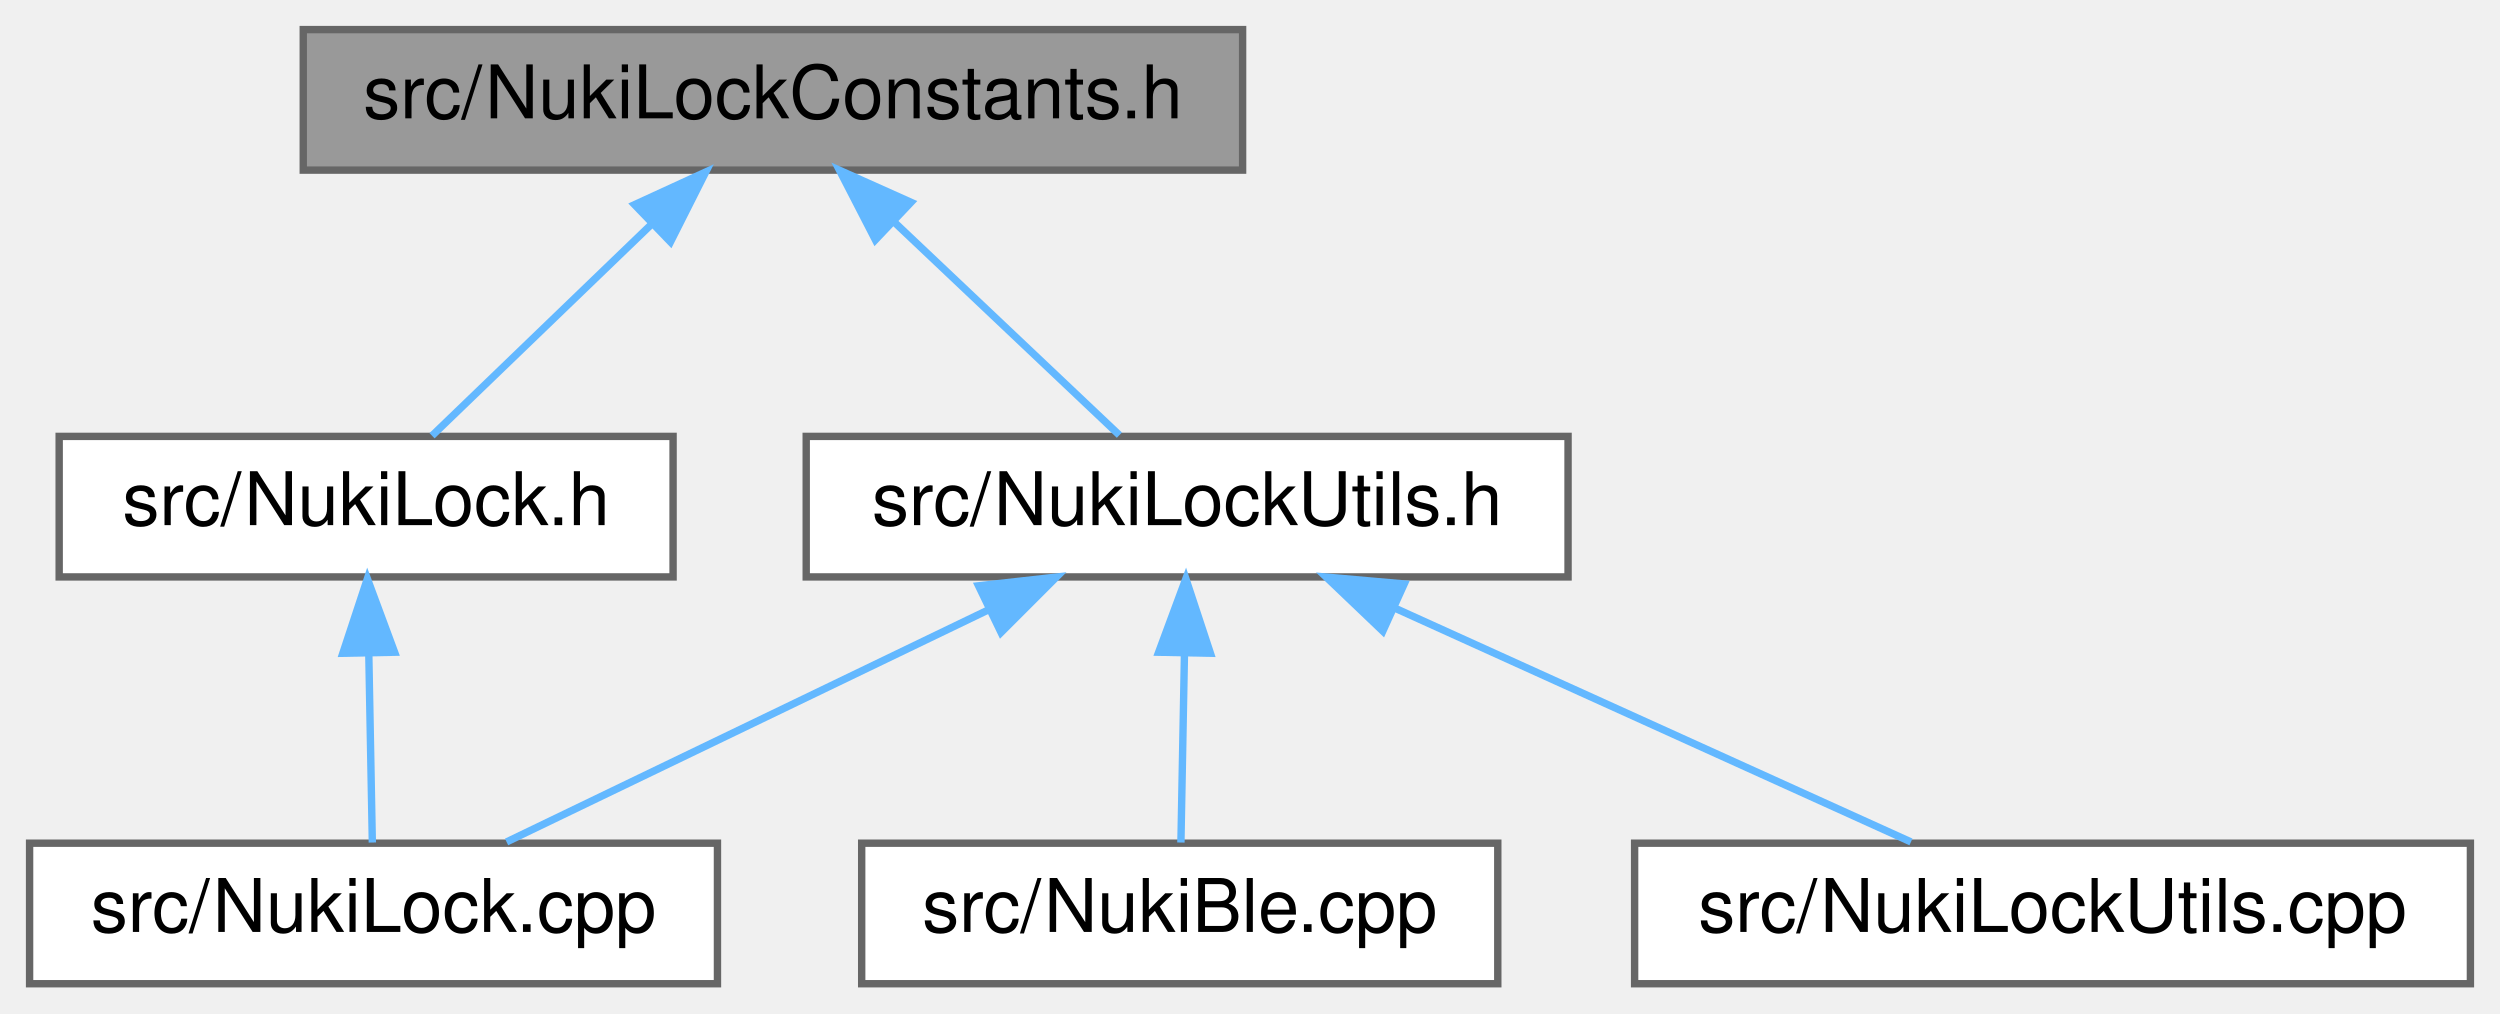
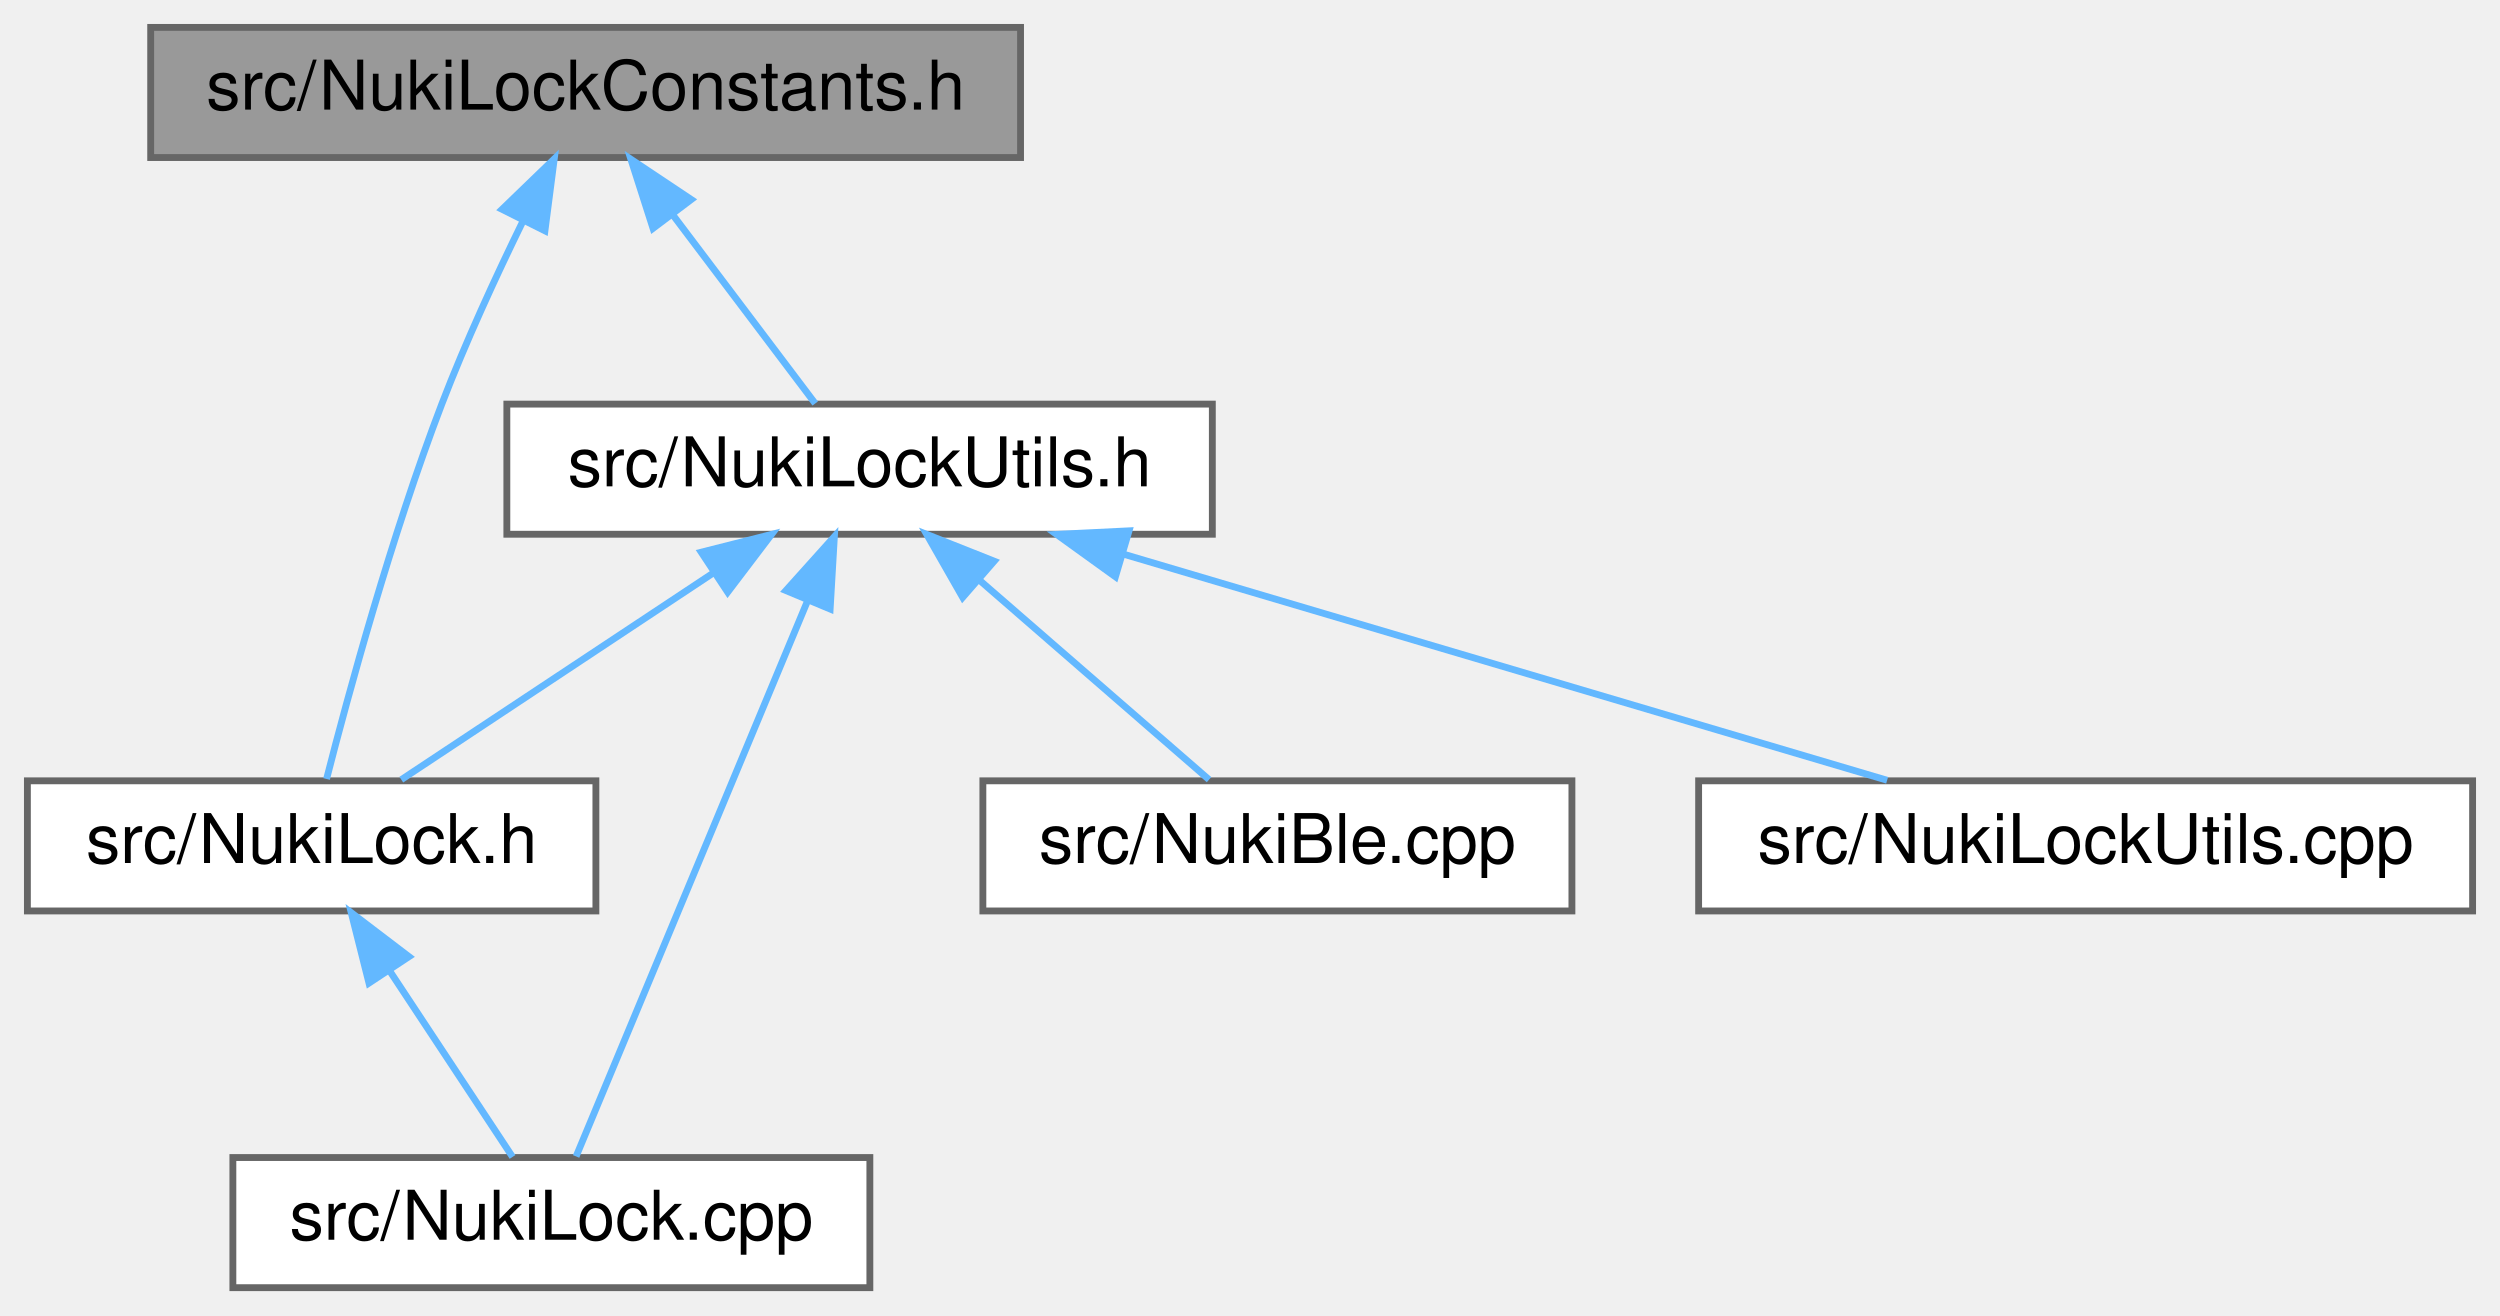
- <svg xmlns="http://www.w3.org/2000/svg" xmlns:xlink="http://www.w3.org/1999/xlink" width="338pt" height="137pt" viewBox="0.00 0.00 338.00 137.00">
-   <g id="graph0" class="graph" transform="scale(1 1) rotate(0) translate(4 133)">
+ <svg xmlns="http://www.w3.org/2000/svg" xmlns:xlink="http://www.w3.org/1999/xlink" width="365pt" height="192pt" viewBox="0.00 0.00 365.00 192.00">
+   <g id="graph0" class="graph" transform="scale(1 1) rotate(0) translate(4 188)">
    <g id="node1" class="node">
      <g id="a_node1">
        <a xlink:title=" ">
-           <polygon fill="#999999" stroke="#666666" points="164,-129 37,-129 37,-110 164,-110 164,-129" />
-           <text text-anchor="middle" x="100.5" y="-117" font-family="Helvetica,sans-Serif" font-size="10.00">src/NukiLockConstants.h</text>
+           <polygon fill="#999999" stroke="#666666" points="145,-184 18,-184 18,-165 145,-165 145,-184" />
+           <text text-anchor="middle" x="81.5" y="-172" font-family="Helvetica,sans-Serif" font-size="10.00">src/NukiLockConstants.h</text>
        </a>
      </g>
    </g>
    <g id="node2" class="node">
      <g id="a_node2">
        <a xlink:href="_nuki_lock_8h.html" target="_top" xlink:title=" ">
-           <polygon fill="white" stroke="#666666" points="87,-74 4,-74 4,-55 87,-55 87,-74" />
-           <text text-anchor="middle" x="45.5" y="-62" font-family="Helvetica,sans-Serif" font-size="10.00">src/NukiLock.h</text>
+           <polygon fill="white" stroke="#666666" points="83,-74 0,-74 0,-55 83,-55 83,-74" />
+           <text text-anchor="middle" x="41.5" y="-62" font-family="Helvetica,sans-Serif" font-size="10.00">src/NukiLock.h</text>
        </a>
      </g>
    </g>
    <g id="edge1" class="edge">
-       <path fill="none" stroke="#63b8ff" d="M84.21,-102.8C74.46,-93.41 62.45,-81.83 54.41,-74.09" />
-       <polygon fill="#63b8ff" stroke="#63b8ff" points="81.79,-105.33 91.42,-109.75 86.65,-100.29 81.79,-105.33" />
+       <path fill="none" stroke="#63b8ff" d="M72.34,-155.69C68.41,-147.66 63.94,-137.97 60.5,-129 53.17,-109.87 46.85,-86.64 43.68,-74.27" />
+       <polygon fill="#63b8ff" stroke="#63b8ff" points="69.3,-157.44 76.92,-164.8 75.56,-154.3 69.3,-157.44" />
    </g>
    <g id="node4" class="node">
      <g id="a_node4">
        <a xlink:href="_nuki_lock_utils_8h.html" target="_top" xlink:title=" ">
-           <polygon fill="white" stroke="#666666" points="208,-74 105,-74 105,-55 208,-55 208,-74" />
-           <text text-anchor="middle" x="156.5" y="-62" font-family="Helvetica,sans-Serif" font-size="10.00">src/NukiLockUtils.h</text>
+           <polygon fill="white" stroke="#666666" points="173,-129 70,-129 70,-110 173,-110 173,-129" />
+           <text text-anchor="middle" x="121.5" y="-117" font-family="Helvetica,sans-Serif" font-size="10.00">src/NukiLockUtils.h</text>
        </a>
      </g>
    </g>
    <g id="edge3" class="edge">
-       <path fill="none" stroke="#63b8ff" d="M116.83,-103.04C126.76,-93.64 139.09,-81.98 147.34,-74.17" />
-       <polygon fill="#63b8ff" stroke="#63b8ff" points="114.35,-100.57 109.5,-109.98 119.17,-105.65 114.35,-100.57" />
+       <path fill="none" stroke="#63b8ff" d="M94.2,-156.67C101.13,-147.5 109.41,-136.52 115.02,-129.09" />
+       <polygon fill="#63b8ff" stroke="#63b8ff" points="91.34,-154.66 88.11,-164.75 96.92,-158.87 91.34,-154.66" />
    </g>
    <g id="node3" class="node">
      <g id="a_node3">
        <a xlink:href="_nuki_lock_8cpp.html" target="_top" xlink:title=" ">
-           <polygon fill="white" stroke="#666666" points="93,-19 0,-19 0,0 93,0 93,-19" />
-           <text text-anchor="middle" x="46.5" y="-7" font-family="Helvetica,sans-Serif" font-size="10.00">src/NukiLock.cpp</text>
+           <polygon fill="white" stroke="#666666" points="123,-19 30,-19 30,0 123,0 123,-19" />
+           <text text-anchor="middle" x="76.5" y="-7" font-family="Helvetica,sans-Serif" font-size="10.00">src/NukiLock.cpp</text>
        </a>
      </g>
    </g>
    <g id="edge2" class="edge">
-       <path fill="none" stroke="#63b8ff" d="M45.86,-44.66C46.02,-35.93 46.21,-25.99 46.34,-19.09" />
-       <polygon fill="#63b8ff" stroke="#63b8ff" points="42.35,-44.68 45.67,-54.75 49.35,-44.82 42.35,-44.68" />
+       <path fill="none" stroke="#63b8ff" d="M52.8,-46.39C58.82,-37.27 65.97,-26.45 70.83,-19.09" />
+       <polygon fill="#63b8ff" stroke="#63b8ff" points="49.87,-44.47 47.28,-54.75 55.71,-48.33 49.87,-44.47" />
+     </g>
+     <g id="edge6" class="edge">
+       <path fill="none" stroke="#63b8ff" d="M100.25,-104.42C85.74,-94.81 66.96,-82.37 54.59,-74.17" />
+       <polygon fill="#63b8ff" stroke="#63b8ff" points="98.38,-107.38 108.65,-109.98 102.24,-101.54 98.38,-107.38" />
    </g>
    <g id="edge5" class="edge">
-       <path fill="none" stroke="#63b8ff" d="M129.8,-50.63C109.53,-40.87 82.23,-27.71 64.49,-19.17" />
-       <polygon fill="#63b8ff" stroke="#63b8ff" points="128.3,-53.8 138.83,-54.98 131.34,-47.49 128.3,-53.8" />
+       <path fill="none" stroke="#63b8ff" d="M113.84,-100.12C104.03,-76.56 87.4,-36.66 80.11,-19.16" />
+       <polygon fill="#63b8ff" stroke="#63b8ff" points="110.74,-101.78 117.82,-109.66 117.2,-99.08 110.74,-101.78" />
    </g>
    <g id="node5" class="node">
      <g id="a_node5">
        <a xlink:href="_nuki_ble_8cpp.html" target="_top" xlink:title=" ">
-           <polygon fill="white" stroke="#666666" points="198.5,-19 112.5,-19 112.5,0 198.5,0 198.5,-19" />
-           <text text-anchor="middle" x="155.5" y="-7" font-family="Helvetica,sans-Serif" font-size="10.00">src/NukiBle.cpp</text>
+           <polygon fill="white" stroke="#666666" points="225.5,-74 139.5,-74 139.5,-55 225.5,-55 225.5,-74" />
+           <text text-anchor="middle" x="182.5" y="-62" font-family="Helvetica,sans-Serif" font-size="10.00">src/NukiBle.cpp</text>
        </a>
      </g>
    </g>
    <g id="edge4" class="edge">
-       <path fill="none" stroke="#63b8ff" d="M156.14,-44.66C155.98,-35.93 155.79,-25.99 155.66,-19.09" />
-       <polygon fill="#63b8ff" stroke="#63b8ff" points="152.65,-44.82 156.33,-54.75 159.65,-44.68 152.65,-44.82" />
+       <path fill="none" stroke="#63b8ff" d="M138.97,-103.32C149.84,-93.87 163.44,-82.06 172.52,-74.17" />
+       <polygon fill="#63b8ff" stroke="#63b8ff" points="136.55,-100.78 131.3,-109.98 141.15,-106.07 136.55,-100.78" />
    </g>
    <g id="node6" class="node">
      <g id="a_node6">
        <a xlink:href="_nuki_lock_utils_8cpp.html" target="_top" xlink:title=" ">
-           <polygon fill="white" stroke="#666666" points="330,-19 217,-19 217,0 330,0 330,-19" />
-           <text text-anchor="middle" x="273.5" y="-7" font-family="Helvetica,sans-Serif" font-size="10.00">src/NukiLockUtils.cpp</text>
+           <polygon fill="white" stroke="#666666" points="357,-74 244,-74 244,-55 357,-55 357,-74" />
+           <text text-anchor="middle" x="300.5" y="-62" font-family="Helvetica,sans-Serif" font-size="10.00">src/NukiLockUtils.cpp</text>
        </a>
      </g>
    </g>
-     <g id="edge6" class="edge">
-       <path fill="none" stroke="#63b8ff" d="M184.61,-50.77C206.19,-40.99 235.41,-27.75 254.36,-19.17" />
-       <polygon fill="#63b8ff" stroke="#63b8ff" points="182.96,-47.67 175.3,-54.98 185.85,-54.05 182.96,-47.67" />
+     <g id="edge7" class="edge">
+       <path fill="none" stroke="#63b8ff" d="M160.15,-107.06C193.61,-97.15 241.25,-83.04 271.52,-74.08" />
+       <polygon fill="#63b8ff" stroke="#63b8ff" points="158.85,-103.79 150.26,-109.98 160.84,-110.5 158.85,-103.79" />
    </g>
  </g>
</svg>
